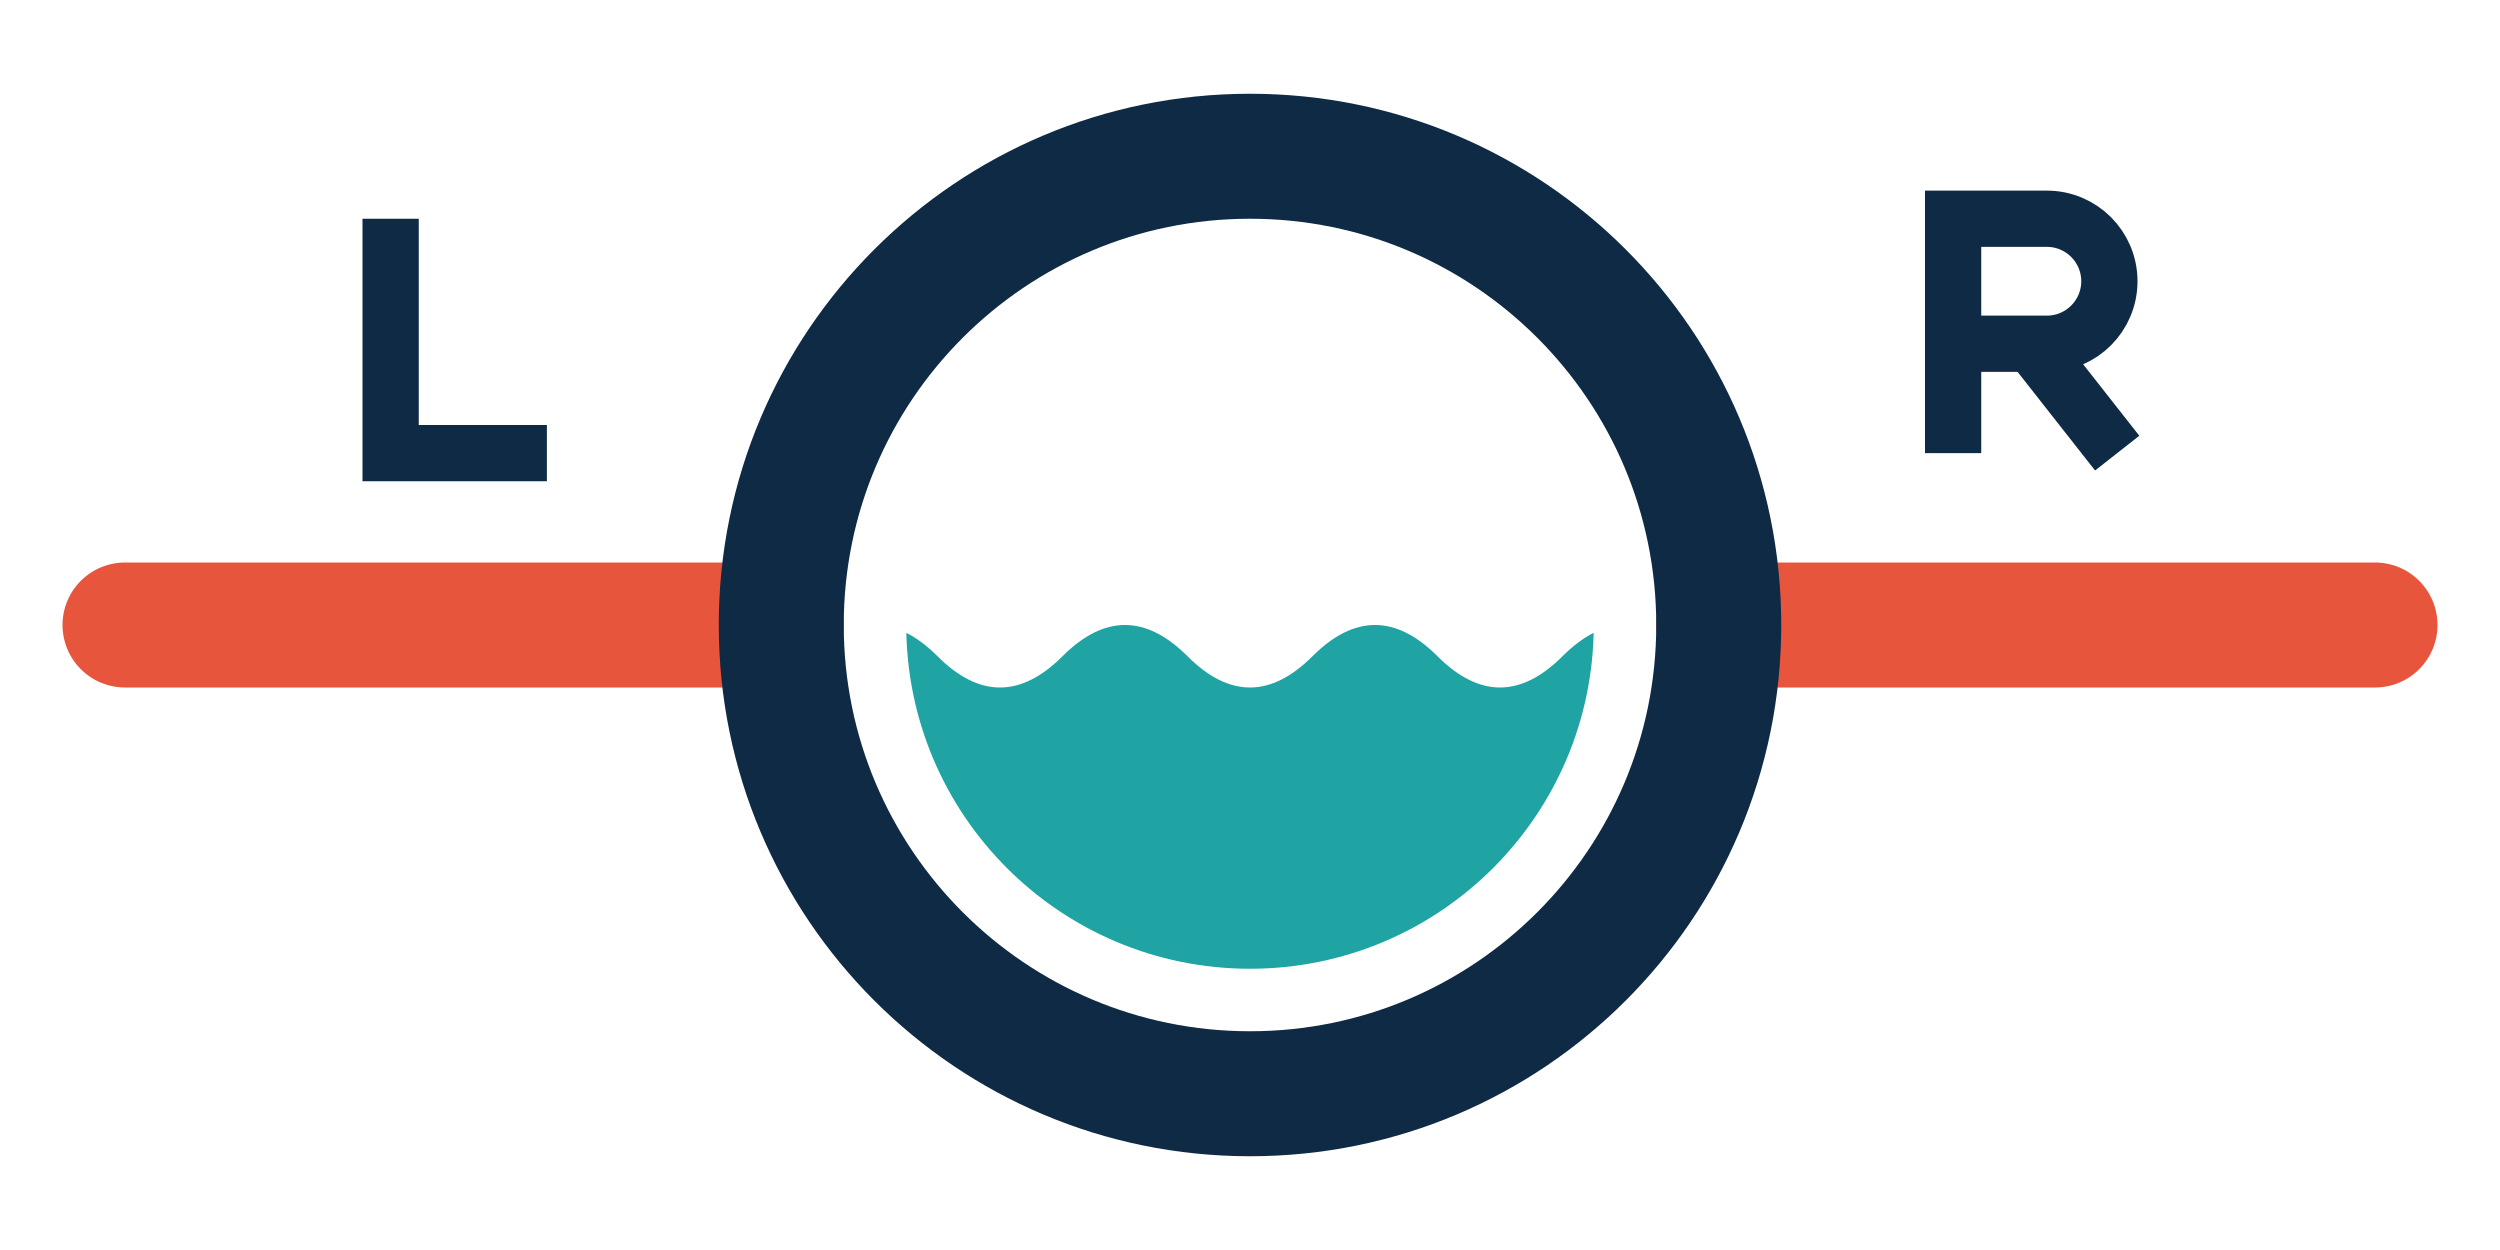
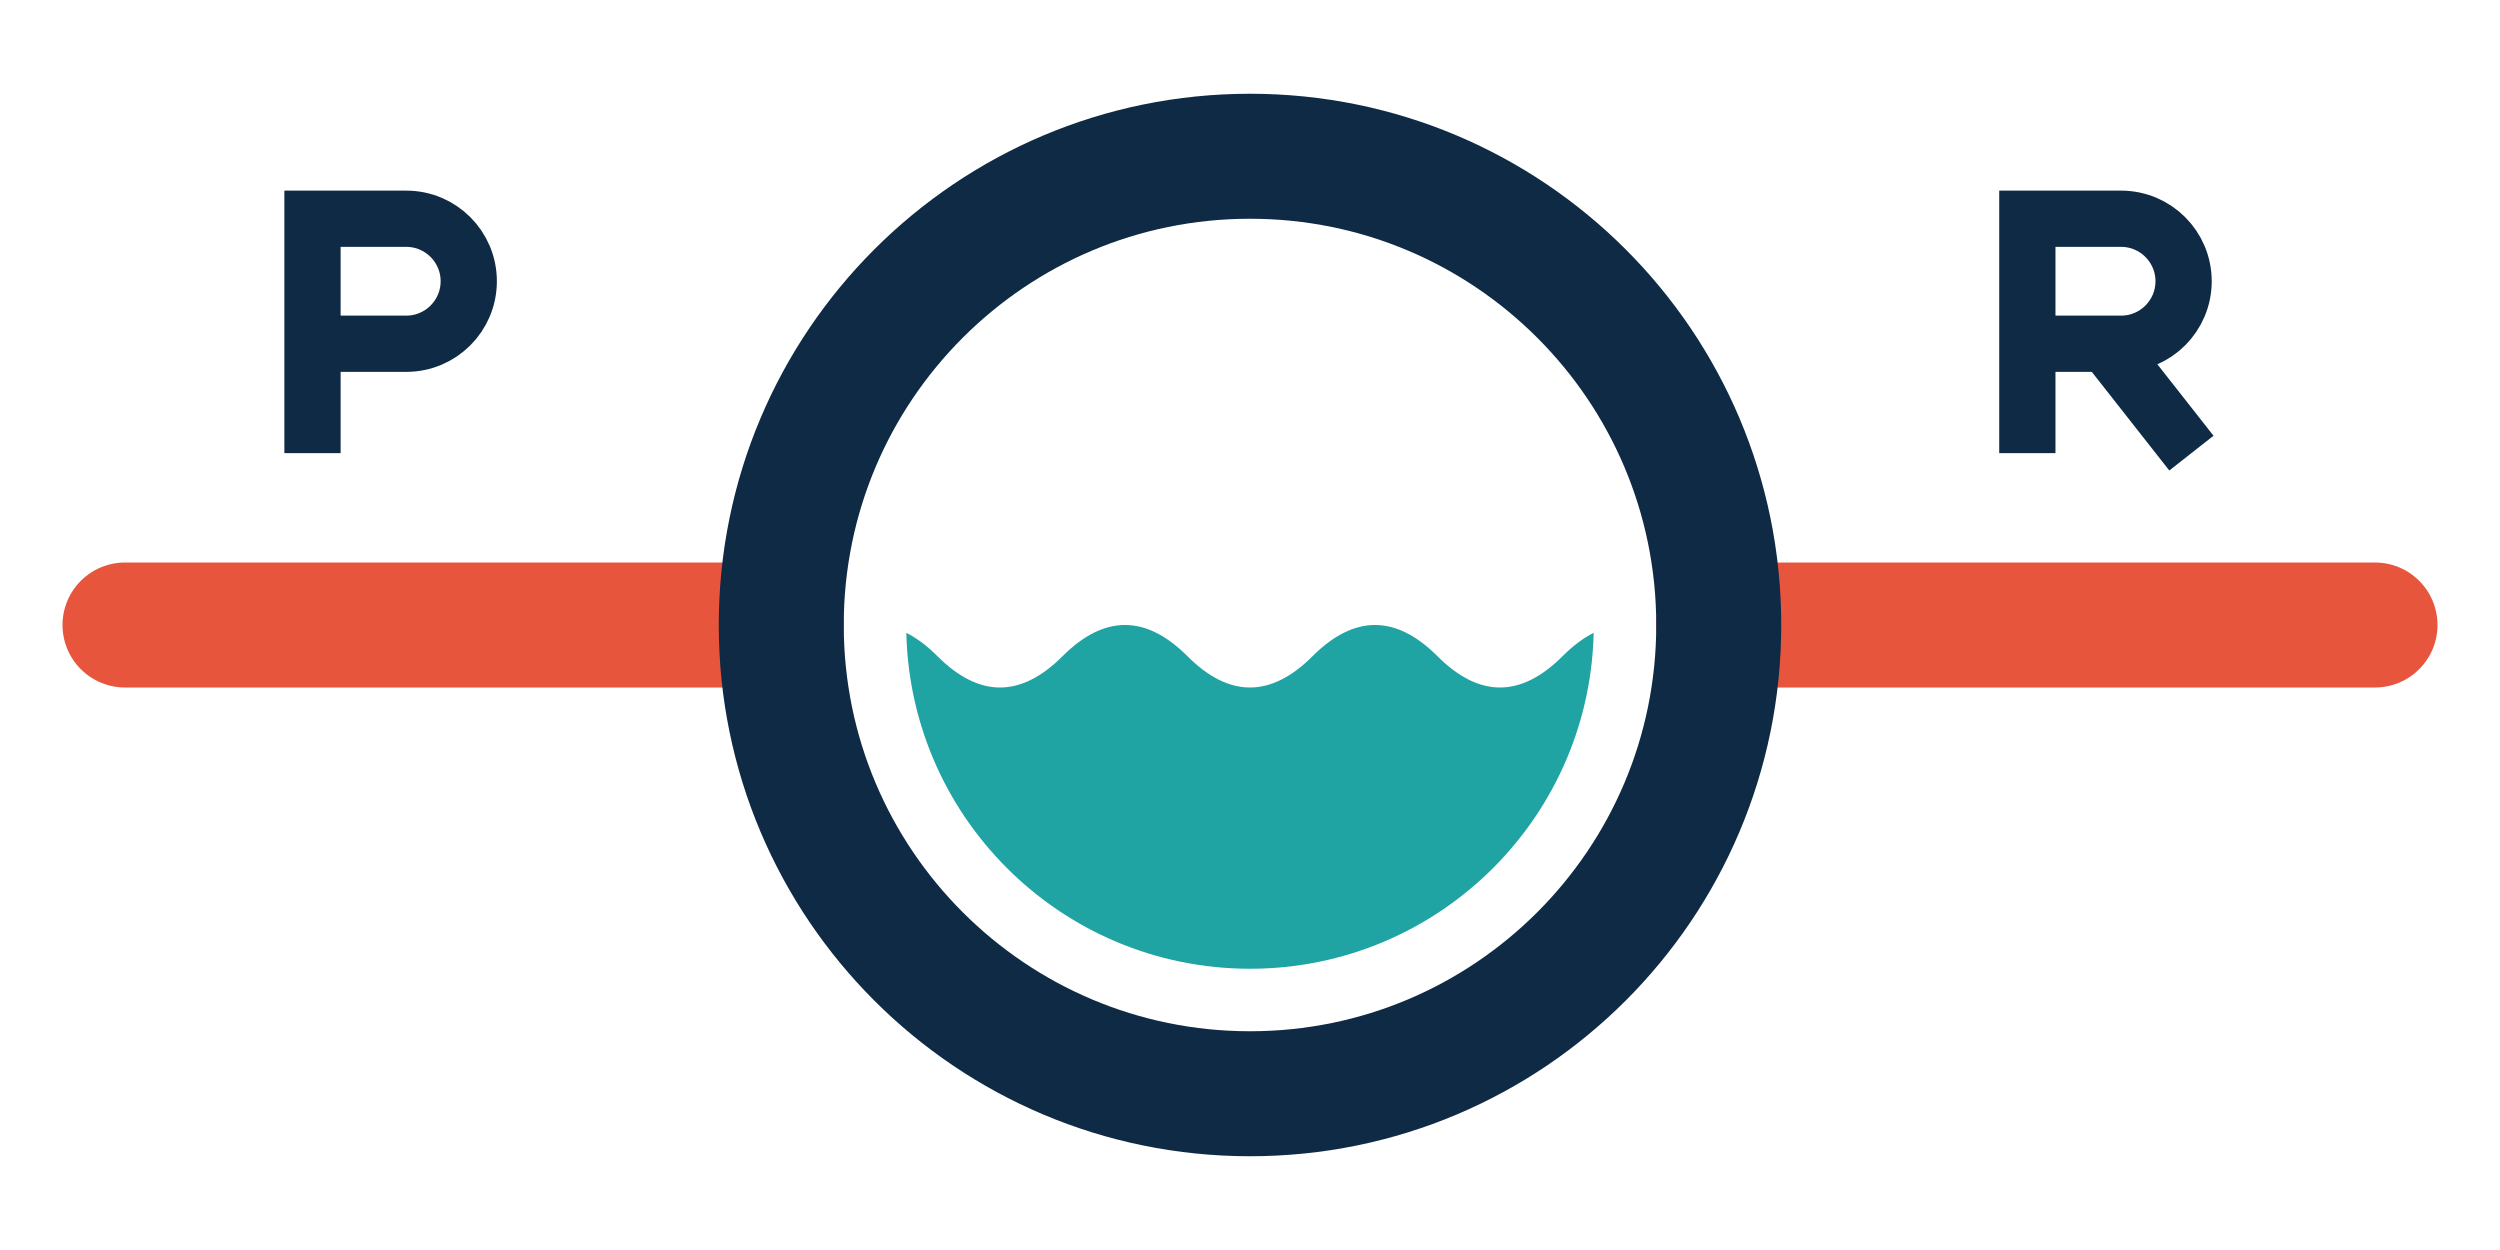
<svg xmlns="http://www.w3.org/2000/svg" viewBox="-80 -40 160 80" role="img" aria-label="plimsoll">
  <style>@media (prefers-color-scheme: dark) { .ink { fill: #c9d6e3; } .ink-line { stroke: #c9d6e3; } }</style>
  <clipPath id="water">
    <circle r="22" />
  </clipPath>
  <path clip-path="url(#water)" fill="#1fa3a3" d="M-60 2 q4 -4 8 0 t8 0 t8 0 t8 0 t8 0 t8 0 t8 0 t8 0 t8 0 t8 0 t8 0 t8 0 t8 0 t8 0 t8 0 t8 0 t8 0 V40 H-60 Z" />
  <path d="M-72 0 H-30 M30 0 H72" stroke="#e8553d" stroke-width="8" stroke-linecap="round" />
  <circle class="ink-line" r="30" fill="none" stroke="#0f2a44" stroke-width="8" />
-   <path class="ink-line" d="M-55 -26 V-11 H-45" fill="none" stroke="#0f2a44" stroke-width="3.6" stroke-linejoin="miter" />
-   <path class="ink-line" d="M45 -11 V-26 H51 A4 4 0 0 1 51 -18 H45 M50 -18 L55.5 -11" fill="none" stroke="#0f2a44" stroke-width="3.6" stroke-linejoin="miter" />
+   <path class="ink-line" d="M-60 -11 V-26 H-54 A4 4 0 0 1 -54 -18 H-60" fill="none" stroke="#0f2a44" stroke-width="3.6" stroke-linejoin="miter" />
+   <path class="ink-line" d="M49.75 -11 V-26 H55.75 A4 4 0 0 1 55.75 -18 H49.75 M54.75 -18 L60.25 -11" fill="none" stroke="#0f2a44" stroke-width="3.6" stroke-linejoin="miter" />
</svg>
